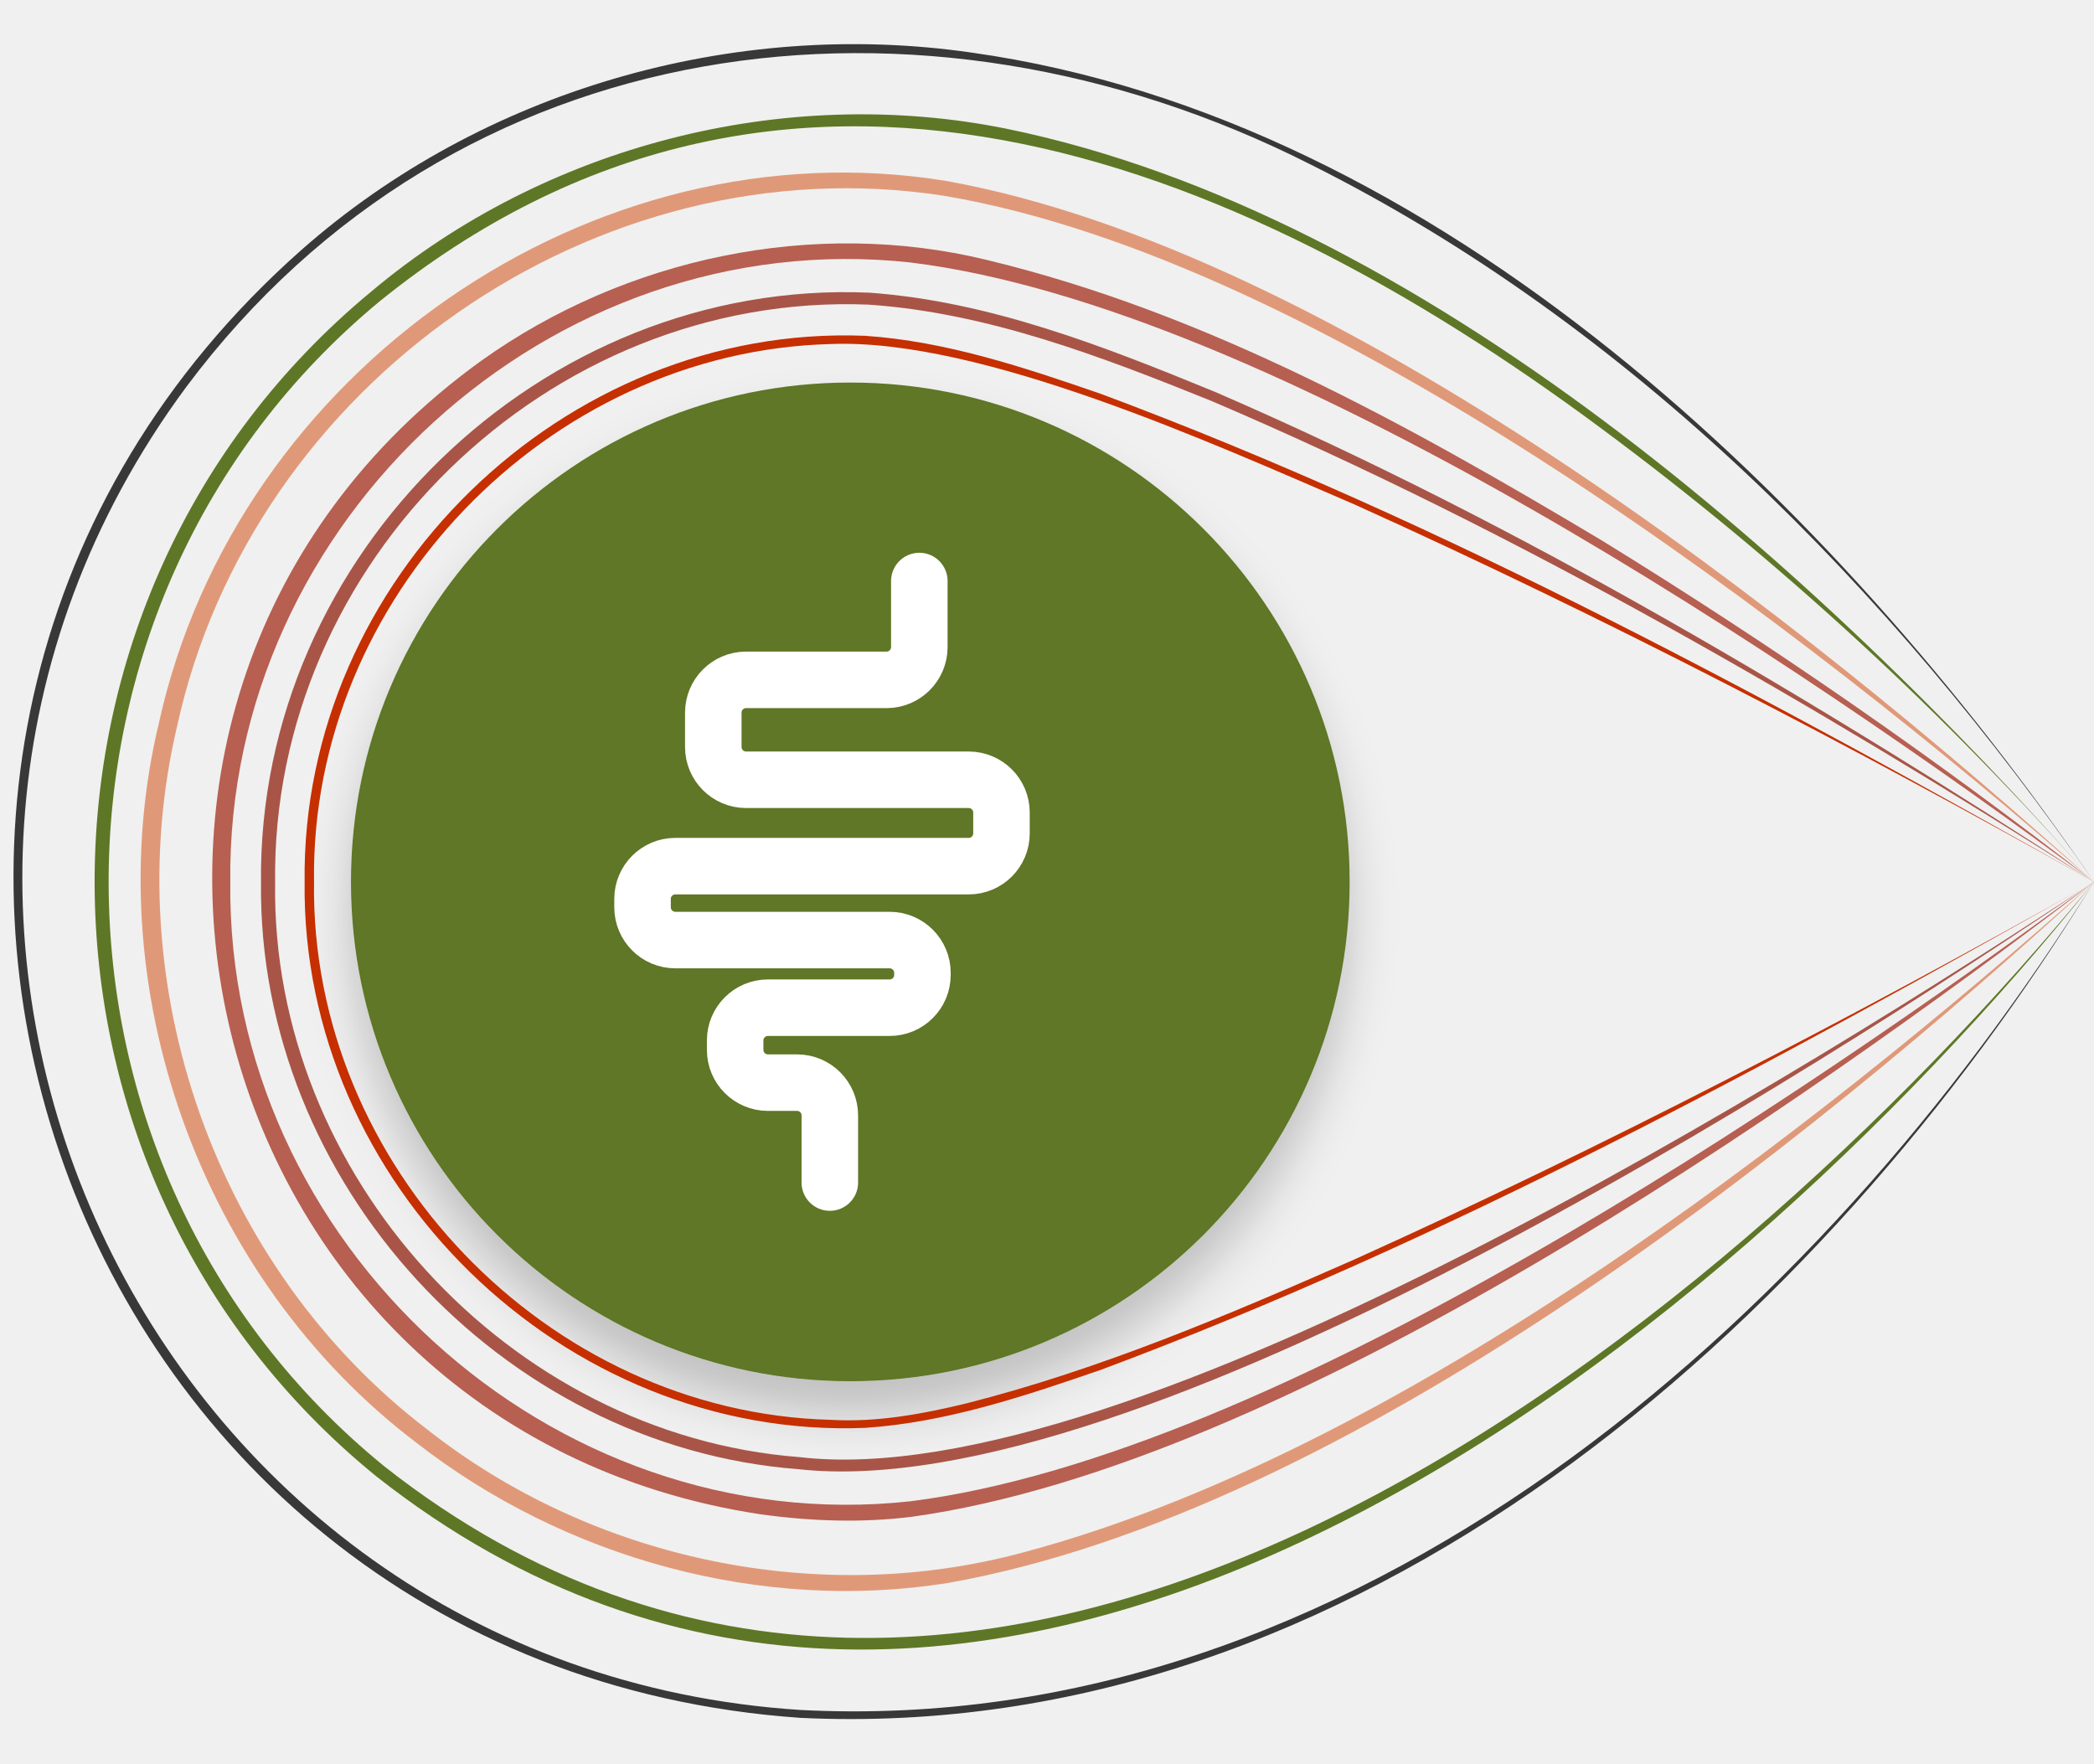
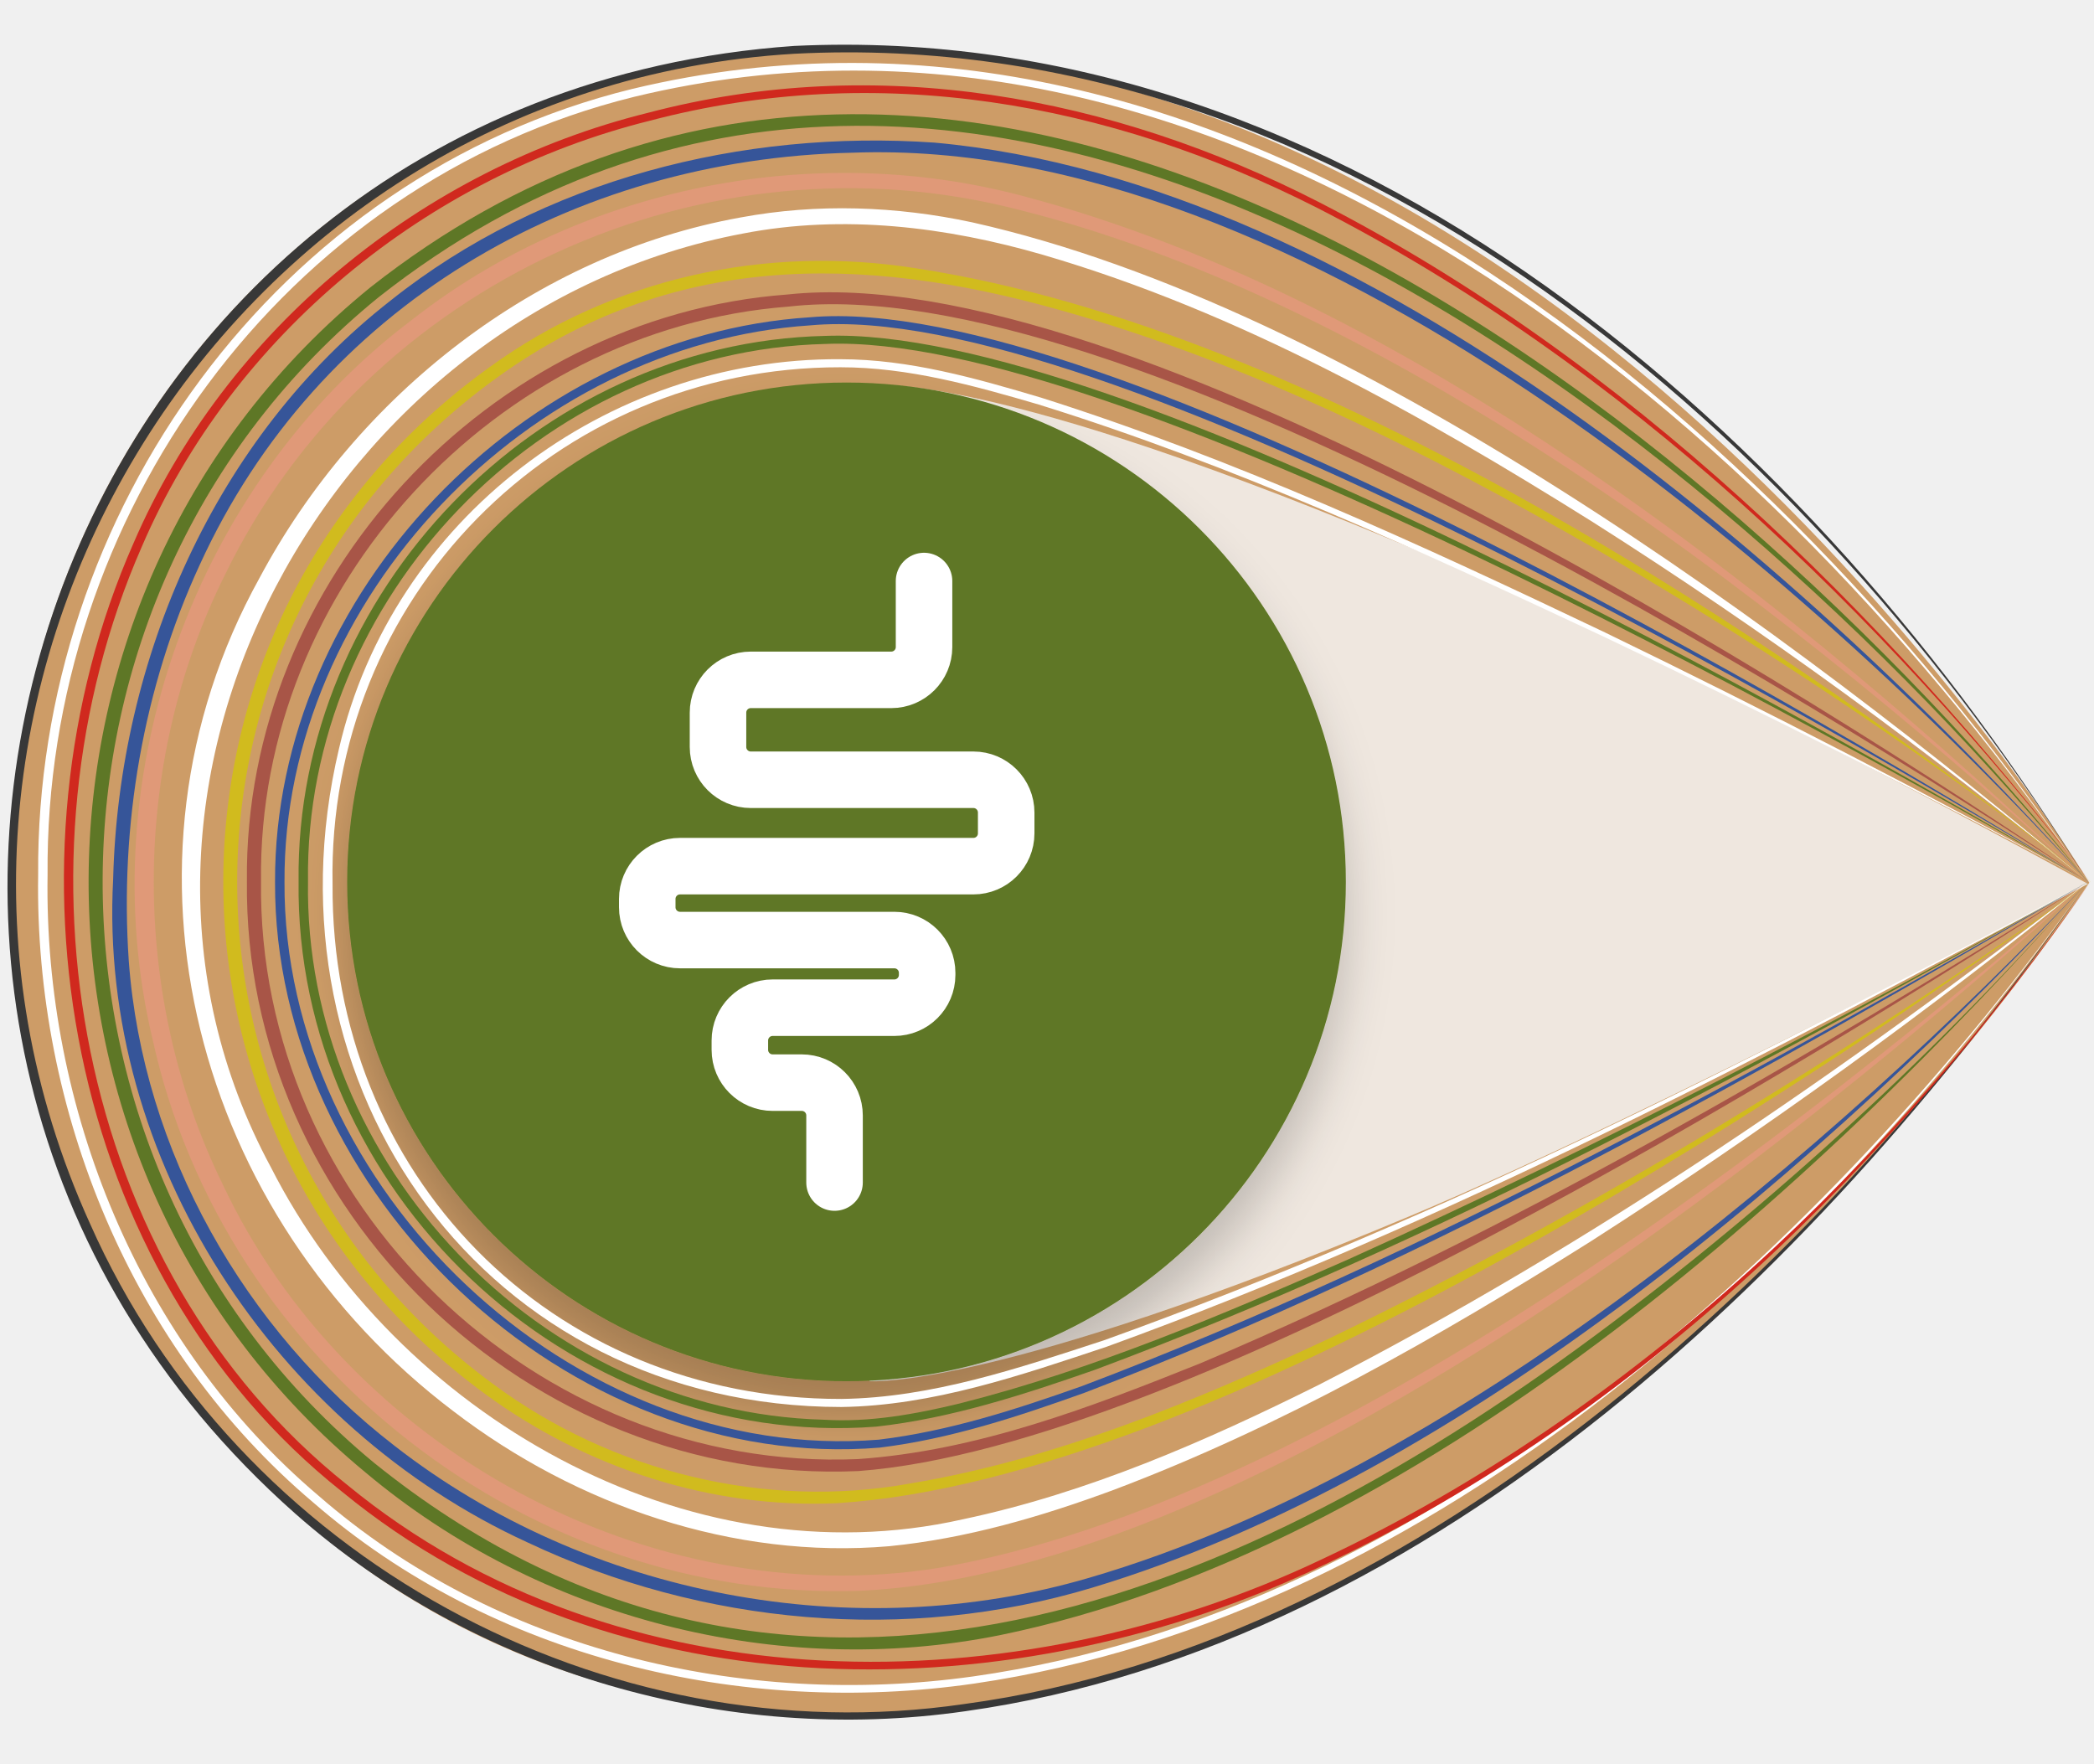
<svg xmlns="http://www.w3.org/2000/svg" id="Body" viewBox="0 0 444.55 374.42">
  <defs>
    <style>
      .cls-1 {
-         fill: #c62f00;
+         fill: #fff;
      }

      .cls-2 {
        fill: #383838;
      }

      .cls-3 {
+         fill: #d1bb1e;
+       }
+ 
+       .cls-4 {
        filter: url(#drop-shadow-1);
      }

-       .cls-4 {
+       .cls-5 {
        fill: #a85547;
      }

-       .cls-5 {
-         fill: #b75f51;
+       .cls-6 {
+         fill: #365599;
      }

-       .cls-6 {
+       .cls-7 {
+         fill: #cd9c67;
+       }
+ 
+       .cls-8 {
+         fill: #efe7df;
+       }
+ 
+       .cls-9 {
        fill: none;
        stroke: #fff;
        stroke-linecap: round;
        stroke-miterlimit: 10;
        stroke-width: 12px;
      }

-       .cls-7 {
+       .cls-10 {
+         fill: #d0291e;
+       }
+ 
+       .cls-11 {
        fill: #5e7726;
      }

-       .cls-8 {
+       .cls-12 {
        fill: #e09978;
      }
    </style>
    <filter id="drop-shadow-1" x="58.55" y="72.21" width="243" height="244" filterUnits="userSpaceOnUse">
      <feOffset dx="0" dy="7" />
      <feGaussianBlur result="blur" stdDeviation="5" />
      <feFlood flood-color="#000" flood-opacity=".2" />
      <feComposite in2="blur" operator="in" />
      <feComposite in="SourceGraphic" />
    </filter>
  </defs>
-   <g class="cls-3">
-     <circle class="cls-7" cx="180.52" cy="187.22" r="106.01" />
+   <path class="cls-7" d="M443.55,187.38S337.09,10.4,179.26,10.4C69.32,10.4,2.28,99.83,2.28,184.05s61.84,180.4,177.98,180.4c148.13,0,263.29-177.07,263.29-177.07Z" />
+   <path class="cls-8" d="M183.95,81.86s24.07-4.53,120.81,36.66c59.29,25.25,138.51,69.14,138.51,69.14,0,0-92.15,48.8-143.81,70.45-88.56,37.1-114.85,35.12-114.85,35.12l-.66-211.36Z" />
+   <g class="cls-4">
+     <circle class="cls-11" cx="179.71" cy="187.22" r="106.01" />
  </g>
-   <path class="cls-6" d="M176.17,251.05v-14.25c0-3.84-3.11-6.96-6.96-6.96h-6.18c-3.84,0-6.96-3.11-6.96-6.96v-1.99c0-3.84,3.11-6.96,6.96-6.96h25.84c3.84,0,6.96-3.11,6.96-6.96v-.44c0-3.84-3.11-6.96-6.96-6.96h-45.5c-3.84,0-6.96-3.11-6.96-6.96v-1.77c0-3.84,3.11-6.96,6.96-6.96h62.28c3.84,0,6.96-3.11,6.96-6.96v-4.42c0-3.84-3.11-6.96-6.96-6.96h-47.26c-3.84,0-6.96-3.11-6.96-6.96v-7.29c0-3.84,3.11-6.96,6.96-6.96h29.82c3.84,0,6.96-3.11,6.96-6.96v-14.02" />
-   <path class="cls-1" d="M444.55,187.22c-68.21,38.45-137.37,76.2-210.88,103.6-16.2,5.59-32.79,11.16-50.02,12.31-64.04,2.55-119.76-51.87-118.98-115.92-.77-64.05,54.93-118.47,118.98-115.92,17.23,1.15,33.82,6.72,50.02,12.31,73.51,27.41,142.67,65.16,210.88,103.61h0ZM444.55,187.22c-51.25-28.73-103.42-55.95-156.98-80.12-29.97-12.88-79.38-35.37-111.27-34.06-60.1,1.57-110.52,54.07-109.63,114.19-.88,60.12,49.51,112.62,109.63,114.19,9.71.58,19.36-1.19,28.83-3.48,28.45-7.22,55.61-18.77,82.44-30.58,53.56-24.18,105.73-51.4,156.98-80.13h0Z" />
-   <path class="cls-4" d="M444.55,187.22c-60.9,41.24-203.26,132.62-275.06,124.68-63.28-4.82-114.77-60.99-114.08-124.47-.81-69.65,59.46-128.29,129.09-125.3,25.64,1.83,49.92,11.42,73.46,21.07,65.47,28.33,126.87,65.24,186.6,104.02h0ZM444.55,187.22c-60.13-38.01-121.89-74.14-187.39-102.11-23.34-9.41-47.48-18.71-72.78-20.44-68.06-2.74-126.91,54.67-125.97,122.76-.9,61.91,49.58,117.17,111.32,121.91,70.1,8.21,214.11-82.11,274.83-122.12h0Z" />
-   <path class="cls-5" d="M444.55,187.22c-63.97,48.99-171.42,123.73-250.94,134.78-10.68,1.34-21.55.95-32.2-.53C40.22,303.1,2.58,148.55,102.04,76.68c30.64-21.95,70.72-30.44,107.44-21.5,46.78,11.26,89.37,34.94,130.34,59.41,36.2,22.27,71.22,46.48,104.72,72.63h0ZM444.55,187.22c-63-46.63-174.31-122.04-251.29-131.5C116.88,47.4,48.02,110.52,48.89,187.21c-.88,76.68,67.95,139.82,144.34,131.51,77.35-9.71,187.83-84.68,251.31-131.51h0Z" />
-   <path class="cls-8" d="M444.55,187.22c-62.5,57.44-158.78,133.9-243.32,148.84-39.58,6.32-81.3-5.22-112.83-29.77-45.9-34.81-68.16-96.92-54.63-152.95C50.18,79.01,125.39,26.08,200.94,38.42c82.69,14.96,181.6,92.79,243.6,148.8h0ZM444.55,187.22c-61.69-53.85-163.12-131.97-244.11-145.65C126.61,30.08,53.45,81.51,37.59,154.21c-12.93,54.84,8.21,114.94,53.04,149.2,35.16,27.75,83.27,37.89,126.56,26.17,79.62-21.2,165.95-87.92,227.36-142.37h0Z" />
-   <path class="cls-7" d="M444.55,187.22c-81.55,101.72-237.92,226.08-364.65,126.21C.56,248.93.07,126.92,78.92,61.81c36.77-30.89,87.52-43.99,134.62-34.51,88.24,18.04,172.84,93.78,231.01,159.92h0ZM444.55,187.22c-31.39-35.58-66.49-68.03-104.61-96.27C261.3,32.57,165.95-4.91,80.67,63.91,3.47,127.72,3.94,248.11,81.62,311.32c125.61,98.92,280.76-24.38,362.92-124.1h0Z" />
-   <path class="cls-2" d="M444.55,187.22c-58.18,94.84-156.96,183.12-274.67,177.47C10.89,353.61-55.43,158.77,63.99,53.06,102.38,19.2,155.59,3.86,206.16,11.15c99.59,13.97,183.64,96.2,238.39,176.07h0ZM444.55,187.22c-43.04-62.07-98.32-118.31-166.42-152.35C195.55-6.92,96.72,5.59,39.54,82.15c-82.97,112.2-8.88,271.96,130.44,280.87,117.16,6.03,215.95-81.85,274.57-175.81h0Z" />
+   <path class="cls-9" d="M177.17,251.05v-14.25c0-3.84-3.11-6.96-6.96-6.96h-6.18c-3.84,0-6.96-3.11-6.96-6.96v-1.99c0-3.84,3.11-6.96,6.96-6.96h25.84c3.84,0,6.96-3.11,6.96-6.96v-.44c0-3.84-3.11-6.96-6.96-6.96h-45.5c-3.84,0-6.96-3.11-6.96-6.96v-1.77c0-3.84,3.11-6.96,6.96-6.96h62.28c3.84,0,6.96-3.11,6.96-6.96v-4.42c0-3.84-3.11-6.96-6.96-6.96h-47.26c-3.84,0-6.96-3.11-6.96-6.96v-7.29c0-3.84,3.11-6.96,6.96-6.96h29.82c3.84,0,6.96-3.11,6.96-6.96v-14.02" />
+   <path class="cls-11" d="M443.27,187.22c-57.55-32.99-206.84-116.81-268.06-114.2-60.12,1.47-110.64,53.91-109.82,114.06-.95,60.14,49.4,112.71,109.54,114.32,9.72.59,19.37-1.17,28.84-3.46,28.47-7.21,55.63-18.76,82.46-30.58,53.58-24.18,105.76-51.41,157.03-80.15h0ZM443.27,187.22c-68.23,38.46-137.41,76.23-210.95,103.63-15.04,5.24-30.41,10.26-46.33,12.02-65.42,4.97-123.46-50.35-122.6-115.8-.73-61.12,50.64-114.37,111.75-115.76,62.31-2.38,210.03,81.92,268.12,115.91h0Z" />
+   <path class="cls-5" d="M443.27,187.22c-60.89-39.95-205.41-130.2-275.87-122.13-62.01,4.74-112.79,59.61-111.98,121.92-.92,68.36,58.48,125.61,126.69,122.75,25.38-1.75,49.59-11.04,73.02-20.46,65.74-27.96,127.76-64.08,188.15-102.08h0ZM443.27,187.22c-61.21,39.6-191.25,119.91-261.04,125.08-69.74,3.11-130.62-55.38-129.81-125.3-.67-63.73,51.31-119.78,114.76-124.48,72.07-7.78,214.65,83.28,276.09,124.7h0Z" />
+   <path class="cls-1" d="M443.27,187.22c-33.51-27.59-68.67-53.26-105.31-76.51-36.6-22.91-74.9-44.44-116.5-56.6-20.59-5.98-42.43-8.65-63.63-4.55C70.36,65.93,13.98,167.16,57.51,247.81c26.59,52.31,88.18,87.99,146.9,74.73,26.48-5.59,51.49-16.54,75.62-28.57,57.92-29.74,111.85-66.89,163.24-106.75h0ZM443.27,187.22c-33.7,27.44-69.01,52.9-105.61,76.35-32.18,20.26-65.52,39.24-101.19,52.71-15.38,5.7-31.28,10.35-47.67,11.97-33.05,2.85-66.39-8.62-92.5-28.62-54.66-41.33-75.03-115.82-41.21-176.92,20.65-38.72,58.58-68.71,102.12-76.54,16.24-3.03,33.05-2.43,49.17,1.03,80.82,18.09,173.67,86.89,236.89,140.03h0Z" />
+   <path class="cls-12" d="M443.27,187.22c-60.91-56.15-145.83-122.38-226.87-142.66-66.83-17.32-138.62,15.45-168.74,77.67-19.91,40.01-20.02,89.12-.36,129.25,26.34,55.88,90.41,91.09,151.72,81.42,81.53-13.87,182.05-91.5,244.25-145.67h0ZM443.27,187.22c-61.93,56.08-175.96,146.67-260.81,150.5-70.25,2.32-134.89-48.32-150.02-116.88-13.44-56.07,8.95-118.19,54.96-152.9,36.15-28.35,85.38-38.11,129.71-26.34,83.01,21.88,164.64,87.13,226.17,145.62h0Z" />
+   <path class="cls-11" d="M443.27,187.22C361.18,87.54,205.88-35.81,80.35,63.12,2.67,126.32,2.19,246.72,79.39,310.53c85.3,68.82,180.62,31.35,259.27-27.03,38.12-28.24,73.22-60.69,104.61-96.27h0ZM443.27,187.22c-58.2,66.15-142.69,141.83-231.01,159.92-47.1,9.47-97.85-3.62-134.62-34.51C-1.2,247.52-.72,125.51,78.62,61.01c126.8-99.86,283.03,24.45,364.65,126.21h0Z" />
+   <path class="cls-2" d="M443.27,187.22C384.68,93.27,285.85,5.38,168.7,11.41,46.23,18.65-31.56,148.11,19.1,259.75c31.38,70.83,109.03,113.18,185.59,102.01,98.73-13.35,183.86-95.66,238.58-174.55h0ZM443.27,187.22c-54.73,79.86-138.79,162.1-238.38,176.07-50.57,7.28-103.78-8.05-142.17-41.92C-56.7,215.66,9.61,20.83,168.6,9.75c117.73-5.64,216.46,82.62,274.67,177.47h0Z" />
+   <path class="cls-1" d="M443.27,187.22c-33.85-18.23-68.16-35.6-102.89-52.1-39.09-18.34-78.56-36.39-119.84-49.23-13.69-4.01-27.76-7.93-42.11-7.92-60.72-.07-108.97,49.05-107.83,109.76-.39,61.56,46.26,109.35,108.04,109.26,19.17-.26,37.71-6.55,55.78-12.47,72.36-25.98,141.05-61.29,208.85-97.29h0ZM443.27,187.22c-67.54,36.63-136.01,72.44-208.37,98.7-18.21,6.06-36.88,12.51-56.28,12.78-75.58-.04-123.72-67.72-106.65-139.77,11.28-48.75,56.76-83.01,106.44-82.67,14.57,0,28.73,4.03,42.58,8.15,41.3,13.08,80.76,31.26,119.79,49.88,34.6,16.78,68.78,34.43,102.49,52.94h0Z" />
+   <path class="cls-6" d="M443.27,187.22c-57.09-34.34-209.44-123.86-271.22-118.15-59.66,3.9-111.96,58.02-111.65,118.18-.38,64.94,61.12,123.66,126.2,118.38,14.79-1.78,29.1-6.41,43.1-11.37,74.58-28.22,144.53-67.46,213.57-107.04h0ZM443.27,187.22c-68.76,40.22-138.48,79.95-213.06,108.47-14.11,5.05-28.48,9.8-43.43,11.63-66.15,5.49-128.69-54.03-128.39-120.07-.21-61.15,52.89-116.01,113.53-119.89,62.8-5.56,213.79,84.55,271.34,119.87h0Z" />
+   <path class="cls-3" d="M443.82,187.22c-33.18-25.73-68.13-49.2-104.42-70.3-36.27-20.86-74.14-39.84-114.54-51.14-42.19-11.89-82.58-12.2-119.4,14.42-73.23,52.85-73.49,160.29-.71,213.67,25.13,18.61,57.64,26.64,88.47,21.07,31.03-5.19,60.35-17.42,88.75-30.68,56.72-27.35,110.44-60.74,161.85-97.04h0ZM443.82,187.22c-65.11,46.9-186.6,126.84-265.99,131.89-26.6,1.26-53.24-7.4-74.67-23.05-74.59-54.5-74.34-164.12.73-218.08,26.18-19.04,58.82-26.08,90.64-21.01,84.87,13,182.08,77.78,249.3,130.24h0Z" />
+   <path class="cls-1" d="M443.27,187.22C376.8,89.86,260.46-9.89,134.61,20.56,60.01,38.97,9.44,109.81,10.1,185.72c-.82,49.49,19.49,99.57,57.53,131.82,37.67,32.84,90.03,45.22,139.02,38.35,97.22-13.77,181.26-91.5,236.63-168.68h0ZM443.27,187.22c-55.35,78.12-138.41,155.84-236.42,170.19-49.44,7.15-102.32-5.38-140.41-38.49C27.95,286.35,7.31,235.74,8.1,185.7,7.54,108.99,58.75,37.4,134.17,18.89c126.55-30.4,243.02,69.99,309.1,168.33h0Z" />
+   <path class="cls-10" d="M443.82,187.22c-44.76-57.47-99.03-109.79-164.31-143.16-44.11-22.36-93.21-31.18-141.56-18.43-47.28,11.77-88.54,45.52-107.85,90.44C.92,182.57,15.68,269.04,73.76,315.27c57.67,47.38,141.89,46.75,207.14,15.63,66.34-31.25,120.94-84.22,162.92-143.68h0ZM443.82,187.22c-41.67,59.84-95.97,113.31-162.39,144.83-65.65,31.65-150.61,32.42-208.82-15.37C13.81,269.98-1.33,182.56,28.35,115.3c19.58-45.39,61.37-79.52,109.17-91.34,48.59-12.82,98.38-3.66,142.55,18.98,65.35,33.63,119.28,86.43,163.75,144.28h0Z" />
+   <path class="cls-6" d="M443.27,187.22C382.1,120.2,276.36,28.84,180.94,32.42c-59.36,1.31-113.48,32.67-138.51,87.43-12.09,26.15-17.05,55.48-15.09,84.18,2.98,40.37,24.52,78.29,56.45,102.93,41.01,31.95,97.61,42.62,147.47,27.99,77.77-22.76,156.61-89.61,212.01-147.72h0ZM443.27,187.22c-55.63,59.49-132.47,126.11-211.4,149.84-39.34,11.86-82.79,7.91-119.85-9.6-53.53-24.5-91.2-81.35-88-140.8,1.17-46.79,21.62-93.77,58.92-122.87,32.24-25.7,74.71-36.35,115.48-33.51,91.8,8.31,185.37,90.56,244.86,156.93h0Z" />
</svg>
